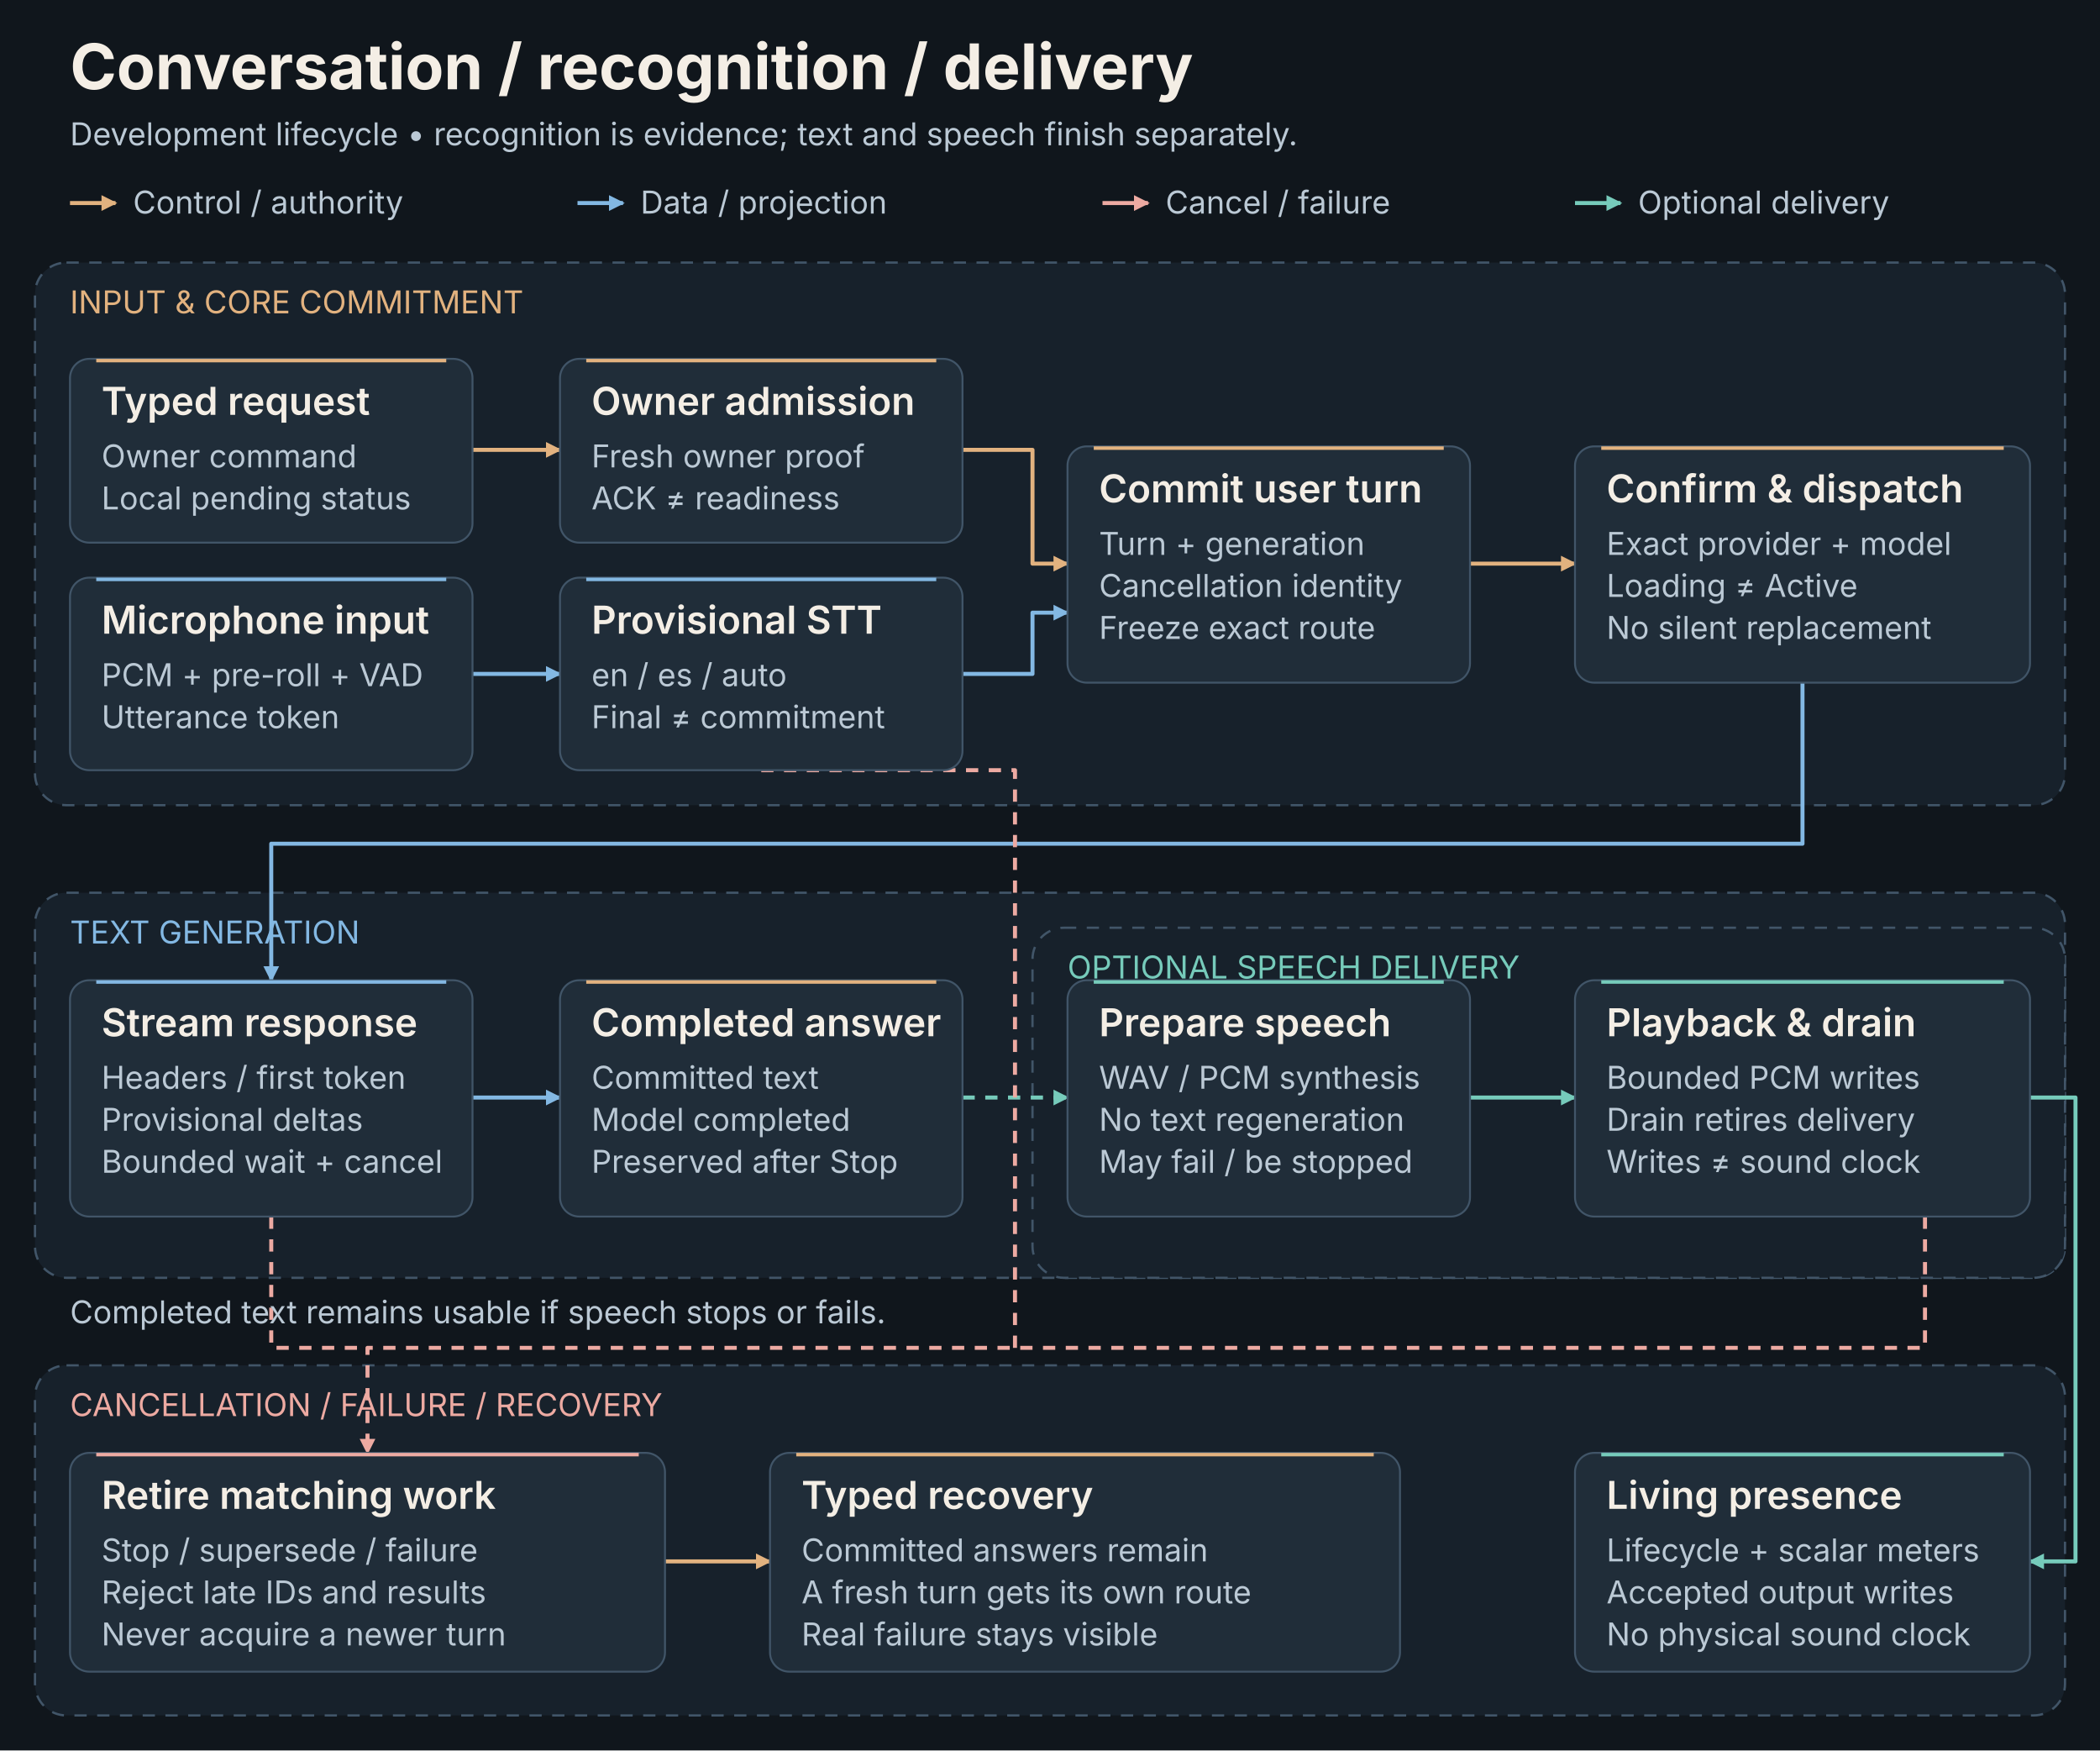
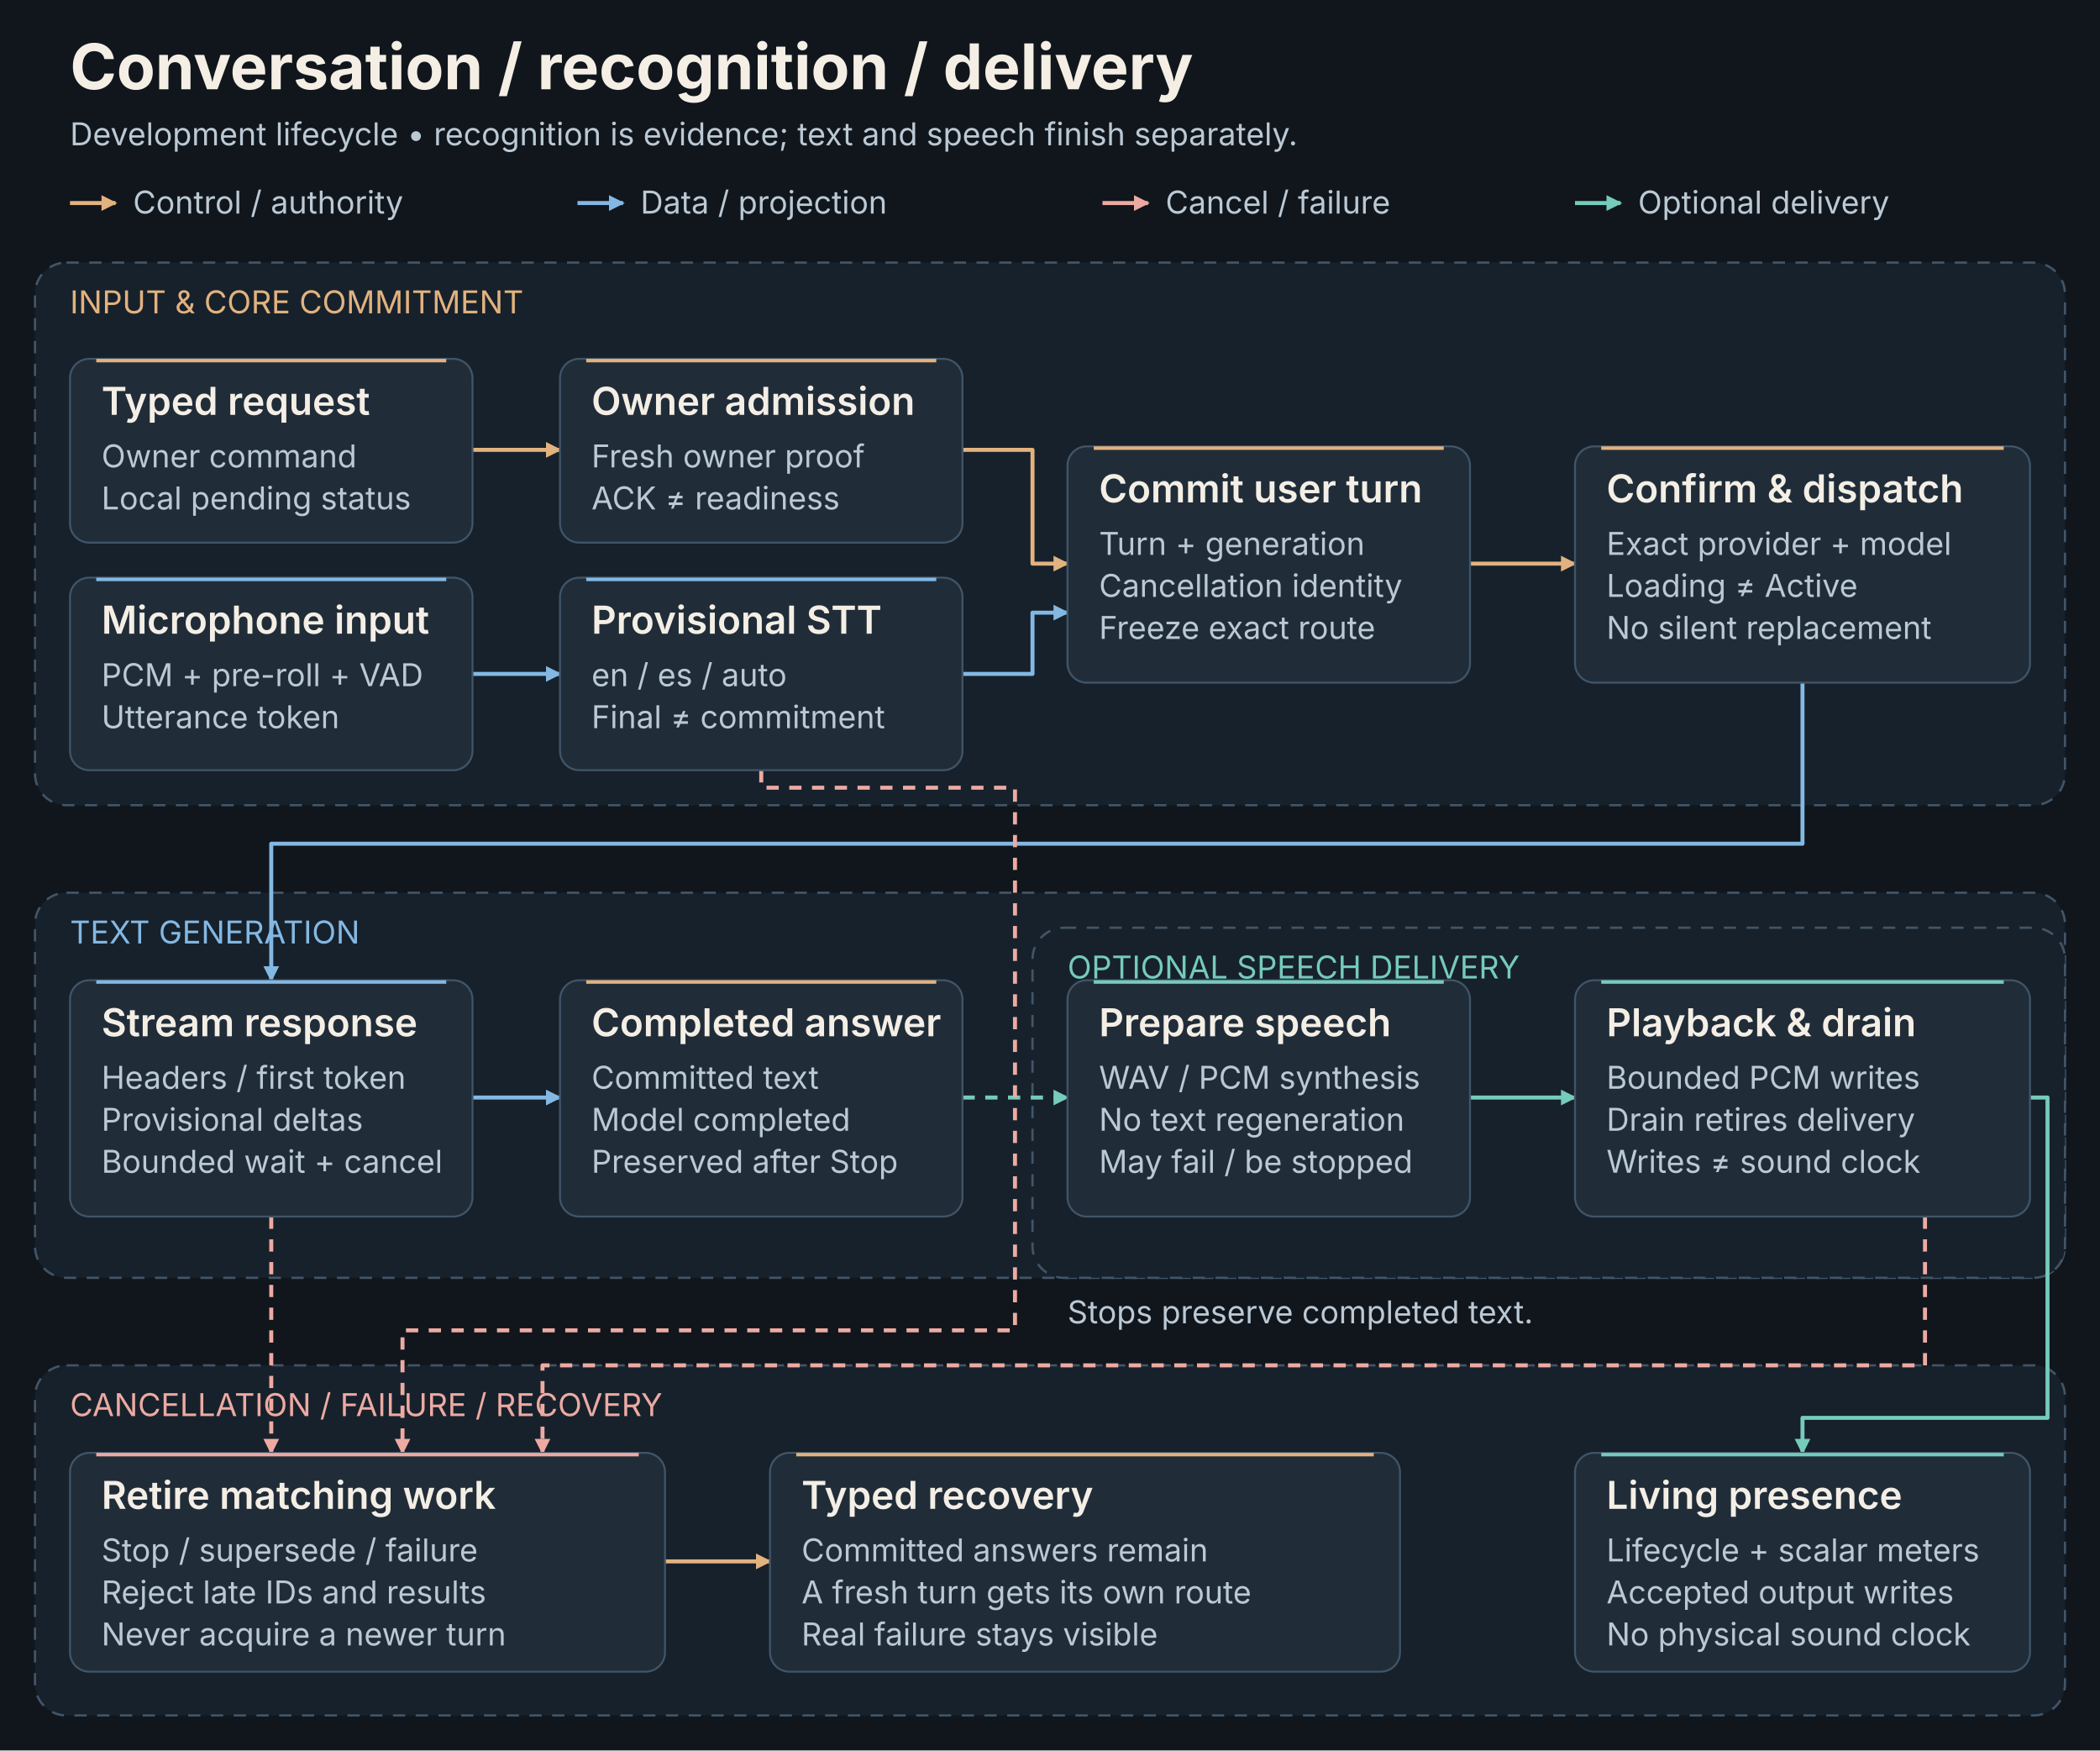
<svg xmlns="http://www.w3.org/2000/svg" width="1200" height="1000" viewBox="0 0 1200 1000" role="img" aria-labelledby="title desc" lang="en">
  <defs>
-     <marker id="arrow-control" markerWidth="9" markerHeight="9" refX="8" refY="4.5" orient="auto" markerUnits="userSpaceOnUse">
+     <marker id="arrow-control" markerWidth="9" markerHeight="9" refX="8" refY="4.5" orient="auto-start-reverse" markerUnits="userSpaceOnUse">
      <path d="M0,0 L9,4.5 L0,9 Z" fill="#e2b27f" />
    </marker>
-     <marker id="arrow-data" markerWidth="9" markerHeight="9" refX="8" refY="4.5" orient="auto" markerUnits="userSpaceOnUse">
+     <marker id="arrow-data" markerWidth="9" markerHeight="9" refX="8" refY="4.5" orient="auto-start-reverse" markerUnits="userSpaceOnUse">
      <path d="M0,0 L9,4.5 L0,9 Z" fill="#83b8e3" />
    </marker>
-     <marker id="arrow-delivery" markerWidth="9" markerHeight="9" refX="8" refY="4.5" orient="auto" markerUnits="userSpaceOnUse">
+     <marker id="arrow-delivery" markerWidth="9" markerHeight="9" refX="8" refY="4.5" orient="auto-start-reverse" markerUnits="userSpaceOnUse">
      <path d="M0,0 L9,4.5 L0,9 Z" fill="#76cbbb" />
    </marker>
-     <marker id="arrow-warning" markerWidth="9" markerHeight="9" refX="8" refY="4.5" orient="auto" markerUnits="userSpaceOnUse">
+     <marker id="arrow-warning" markerWidth="9" markerHeight="9" refX="8" refY="4.5" orient="auto-start-reverse" markerUnits="userSpaceOnUse">
      <path d="M0,0 L9,4.5 L0,9 Z" fill="#edaaa2" />
    </marker>
  </defs>
  <style>
text { font-family: "Segoe UI", Inter, Arial, sans-serif; }
.title { fill: #f4eee5; font-size: 36px; font-weight: 650; }
.body { fill: #bbc9d5; font-size: 18px; }
.card-title { fill: #f4eee5; font-size: 22px; font-weight: 600; }
</style>
  <rect width="1200" height="1000" fill="#10161c" />
  <text x="40" y="51" class="title" data-estimated-width="651.96">Conversation / recognition / delivery</text>
  <text x="40" y="83" class="body" data-estimated-width="715.86">Development lifecycle • recognition is evidence; text and speech finish separately.</text>
  <path data-kind="control" d="M40,116 L66,116" fill="none" stroke="#e2b27f" stroke-width="2.3" stroke-linejoin="round" marker-end="url(#arrow-control)" />
  <text x="76" y="122" class="body" data-estimated-width="171.18">Control / authority</text>
  <path data-kind="data" d="M330,116 L356,116" fill="none" stroke="#83b8e3" stroke-width="2.3" stroke-linejoin="round" marker-end="url(#arrow-data)" />
  <text x="366" y="122" class="body" data-estimated-width="156.06">Data / projection</text>
  <path data-kind="warning" d="M630,116 L656,116" fill="none" stroke="#edaaa2" stroke-width="2.3" stroke-linejoin="round" marker-end="url(#arrow-warning)" />
  <text x="666" y="122" class="body" data-estimated-width="136.8">Cancel / failure</text>
  <path data-kind="delivery" d="M900,116 L926,116" fill="none" stroke="#76cbbb" stroke-width="2.3" stroke-linejoin="round" marker-end="url(#arrow-delivery)" />
  <text x="936" y="122" class="body" data-estimated-width="146.7">Optional delivery</text>
  <g id="input-commit" data-kind="boundary">
    <rect x="20" y="150" width="1160" height="310" rx="18" fill="#17212b" stroke="#415568" stroke-width="1.3" stroke-dasharray="7 6" />
    <text x="40" y="179" class="body" style="fill: #e2b27f" data-estimated-width="245.7">INPUT &amp; CORE COMMITMENT</text>
  </g>
  <g id="text-generation" data-kind="boundary">
    <rect x="20" y="510" width="1160" height="220" rx="18" fill="#17212b" stroke="#415568" stroke-width="1.3" stroke-dasharray="7 6" />
    <text x="40" y="539" class="body" style="fill: #83b8e3" data-estimated-width="162.54">TEXT GENERATION</text>
  </g>
  <g id="optional-delivery" data-kind="boundary">
    <rect x="590" y="530" width="590" height="200" rx="18" fill="#17212b" stroke="#415568" stroke-width="1.3" stroke-dasharray="7 6" />
    <text x="610" y="559" class="body" style="fill: #76cbbb" data-estimated-width="254.88">OPTIONAL SPEECH DELIVERY</text>
  </g>
  <g id="recovery" data-kind="boundary">
    <rect x="20" y="780" width="1160" height="200" rx="18" fill="#17212b" stroke="#415568" stroke-width="1.3" stroke-dasharray="7 6" />
    <text x="40" y="809" class="body" style="fill: #edaaa2" data-estimated-width="343.62">CANCELLATION / FAILURE / RECOVERY</text>
  </g>
  <path data-kind="control" d="M270,257 L320,257" fill="none" stroke="#e2b27f" stroke-width="2.3" stroke-linejoin="round" marker-end="url(#arrow-control)" />
  <path data-kind="data" d="M270,385 L320,385" fill="none" stroke="#83b8e3" stroke-width="2.3" stroke-linejoin="round" marker-end="url(#arrow-data)" />
  <path data-kind="control" d="M550,257 L590,257 L590,322 L610,322" fill="none" stroke="#e2b27f" stroke-width="2.3" stroke-linejoin="round" marker-end="url(#arrow-control)" />
  <path data-kind="data" d="M550,385 L590,385 L590,350 L610,350" fill="none" stroke="#83b8e3" stroke-width="2.3" stroke-linejoin="round" marker-end="url(#arrow-data)" />
  <path data-kind="control" d="M840,322 L900,322" fill="none" stroke="#e2b27f" stroke-width="2.3" stroke-linejoin="round" marker-end="url(#arrow-control)" />
  <path data-kind="data" d="M1030,390 L1030,482 L155,482 L155,560" fill="none" stroke="#83b8e3" stroke-width="2.3" stroke-linejoin="round" marker-end="url(#arrow-data)" />
  <path data-kind="data" d="M270,627 L320,627" fill="none" stroke="#83b8e3" stroke-width="2.3" stroke-linejoin="round" marker-end="url(#arrow-data)" />
  <path data-kind="delivery" d="M550,627 L610,627" fill="none" stroke="#76cbbb" stroke-width="2.3" stroke-linejoin="round" stroke-dasharray="7 6" marker-end="url(#arrow-delivery)" />
  <path data-kind="delivery" d="M840,627 L900,627" fill="none" stroke="#76cbbb" stroke-width="2.3" stroke-linejoin="round" marker-end="url(#arrow-delivery)" />
-   <path data-kind="delivery" d="M1160,627 L1186,627 L1186,892 L1160,892" fill="none" stroke="#76cbbb" stroke-width="2.3" stroke-linejoin="round" marker-end="url(#arrow-delivery)" />
-   <path data-kind="warning" d="M435,440 L580,440 L580,770" fill="none" stroke="#edaaa2" stroke-width="2.3" stroke-linejoin="round" stroke-dasharray="7 6" />
-   <path data-kind="warning" d="M155,695 L155,770 L210,770" fill="none" stroke="#edaaa2" stroke-width="2.3" stroke-linejoin="round" stroke-dasharray="7 6" />
-   <path data-kind="warning" d="M1100,695 L1100,770 L210,770 L210,830" fill="none" stroke="#edaaa2" stroke-width="2.3" stroke-linejoin="round" stroke-dasharray="7 6" marker-end="url(#arrow-warning)" />
+   <path data-kind="delivery" id="playback-observation" data-source="playback" data-target="visual-observer" d="M1160,627 L1170,627 L1170,810 L1030,810 L1030,830" fill="none" stroke="#76cbbb" stroke-width="2.3" stroke-linejoin="round" marker-end="url(#arrow-delivery)" />
+   <path data-kind="warning" id="stt-retirement" data-source="recognition" data-target="retire-work" d="M435,440 L435,450 L580,450 L580,760 L230,760 L230,830" fill="none" stroke="#edaaa2" stroke-width="2.3" stroke-linejoin="round" stroke-dasharray="7 6" marker-end="url(#arrow-warning)" />
+   <path data-kind="warning" id="stream-retirement" data-source="stream" data-target="retire-work" d="M155,695 L155,830" fill="none" stroke="#edaaa2" stroke-width="2.3" stroke-linejoin="round" stroke-dasharray="7 6" marker-end="url(#arrow-warning)" />
+   <path data-kind="warning" id="playback-retirement" data-source="playback" data-target="retire-work" d="M1100,695 L1100,780 L310,780 L310,830" fill="none" stroke="#edaaa2" stroke-width="2.3" stroke-linejoin="round" stroke-dasharray="7 6" marker-end="url(#arrow-warning)" />
  <path data-kind="control" d="M380,892 L440,892" fill="none" stroke="#e2b27f" stroke-width="2.3" stroke-linejoin="round" marker-end="url(#arrow-control)" />
  <g id="typed-input" data-kind="node" data-bounds="40 205 230 105">
    <rect x="40" y="205" width="230" height="105" rx="11" fill="#202d39" stroke="#415568" stroke-width="1.1" />
    <path d="M55,206 H255" stroke="#e2b27f" stroke-width="2" />
    <text x="58" y="237" class="card-title" data-estimated-width="153.78">Typed request</text>
    <text x="58" y="267" class="body" data-estimated-width="125.82">Owner command</text>
    <text x="58" y="291" class="body" data-estimated-width="181.08">Local pending status</text>
  </g>
  <g id="authenticated-admission" data-kind="node" data-bounds="320 205 230 105">
    <rect x="320" y="205" width="230" height="105" rx="11" fill="#202d39" stroke="#415568" stroke-width="1.1" />
    <path d="M335,206 H535" stroke="#e2b27f" stroke-width="2" />
    <text x="338" y="237" class="card-title" data-estimated-width="166.54">Owner admission</text>
    <text x="338" y="267" class="body" data-estimated-width="160.74">Fresh owner proof</text>
    <text x="338" y="291" class="body" data-estimated-width="145.26">ACK ≠ readiness</text>
  </g>
  <g id="capture" data-kind="node" data-bounds="40 330 230 110">
    <rect x="40" y="330" width="230" height="110" rx="11" fill="#202d39" stroke="#415568" stroke-width="1.1" />
    <path d="M55,331 H255" stroke="#83b8e3" stroke-width="2" />
    <text x="58" y="362" class="card-title" data-estimated-width="183.04">Microphone input</text>
    <text x="58" y="392" class="body" data-estimated-width="184.32">PCM + pre-roll + VAD</text>
    <text x="58" y="416" class="body" data-estimated-width="145.62">Utterance token</text>
  </g>
  <g id="recognition" data-kind="node" data-bounds="320 330 230 110">
    <rect x="320" y="330" width="230" height="110" rx="11" fill="#202d39" stroke="#415568" stroke-width="1.1" />
    <path d="M335,331 H535" stroke="#83b8e3" stroke-width="2" />
    <text x="338" y="362" class="card-title" data-estimated-width="167.42">Provisional STT</text>
    <text x="338" y="392" class="body" data-estimated-width="119.88">en / es / auto</text>
    <text x="338" y="416" class="body" data-estimated-width="162.0">Final ≠ commitment</text>
  </g>
  <g id="turn-commit" data-kind="node" data-bounds="610 255 230 135">
    <rect x="610" y="255" width="230" height="135" rx="11" fill="#202d39" stroke="#415568" stroke-width="1.1" />
    <path d="M625,256 H825" stroke="#e2b27f" stroke-width="2" />
    <text x="628" y="287" class="card-title" data-estimated-width="178.64">Commit user turn</text>
    <text x="628" y="317" class="body" data-estimated-width="156.06">Turn + generation</text>
    <text x="628" y="341" class="body" data-estimated-width="181.62">Cancellation identity</text>
    <text x="628" y="365" class="body" data-estimated-width="170.64">Freeze exact route</text>
  </g>
  <g id="request-dispatch" data-kind="node" data-bounds="900 255 260 135">
    <rect x="900" y="255" width="260" height="135" rx="11" fill="#202d39" stroke="#415568" stroke-width="1.1" />
    <path d="M915,256 H1145" stroke="#e2b27f" stroke-width="2" />
    <text x="918" y="287" class="card-title" data-estimated-width="197.12">Confirm &amp; dispatch</text>
    <text x="918" y="317" class="body" data-estimated-width="196.2">Exact provider + model</text>
    <text x="918" y="341" class="body" data-estimated-width="148.68">Loading ≠ Active</text>
    <text x="918" y="365" class="body" data-estimated-width="186.3">No silent replacement</text>
  </g>
  <g id="stream" data-kind="node" data-bounds="40 560 230 135">
    <rect x="40" y="560" width="230" height="135" rx="11" fill="#202d39" stroke="#415568" stroke-width="1.1" />
    <path d="M55,561 H255" stroke="#83b8e3" stroke-width="2" />
    <text x="58" y="592" class="card-title" data-estimated-width="177.98">Stream response</text>
    <text x="58" y="622" class="body" data-estimated-width="190.98">Headers / first token</text>
    <text x="58" y="646" class="body" data-estimated-width="156.6">Provisional deltas</text>
    <text x="58" y="670" class="body" data-estimated-width="186.3">Bounded wait + cancel</text>
  </g>
  <g id="completed-text" data-kind="node" data-bounds="320 560 230 135">
    <rect x="320" y="560" width="230" height="135" rx="11" fill="#202d39" stroke="#415568" stroke-width="1.1" />
    <path d="M335,561 H535" stroke="#e2b27f" stroke-width="2" />
    <text x="338" y="592" class="card-title" data-estimated-width="184.36">Completed answer</text>
    <text x="338" y="622" class="body" data-estimated-width="131.04">Committed text</text>
    <text x="338" y="646" class="body" data-estimated-width="139.86">Model completed</text>
    <text x="338" y="670" class="body" data-estimated-width="192.24">Preserved after Stop</text>
  </g>
  <g id="synthesis" data-kind="node" data-bounds="610 560 230 135">
    <rect x="610" y="560" width="230" height="135" rx="11" fill="#202d39" stroke="#415568" stroke-width="1.1" />
    <path d="M625,561 H825" stroke="#76cbbb" stroke-width="2" />
    <text x="628" y="592" class="card-title" data-estimated-width="165.88">Prepare speech</text>
    <text x="628" y="622" class="body" data-estimated-width="187.38">WAV / PCM synthesis</text>
    <text x="628" y="646" class="body" data-estimated-width="185.76">No text regeneration</text>
    <text x="628" y="670" class="body" data-estimated-width="185.22">May fail / be stopped</text>
  </g>
  <g id="playback" data-kind="node" data-bounds="900 560 260 135">
    <rect x="900" y="560" width="260" height="135" rx="11" fill="#202d39" stroke="#415568" stroke-width="1.1" />
    <path d="M915,561 H1145" stroke="#76cbbb" stroke-width="2" />
    <text x="918" y="592" class="card-title" data-estimated-width="172.92">Playback &amp; drain</text>
    <text x="918" y="622" class="body" data-estimated-width="174.96">Bounded PCM writes</text>
    <text x="918" y="646" class="body" data-estimated-width="191.52">Drain retires delivery</text>
    <text x="918" y="670" class="body" data-estimated-width="185.4">Writes ≠ sound clock</text>
  </g>
  <g id="retire-work" data-kind="node" data-bounds="40 830 340 125">
    <rect x="40" y="830" width="340" height="125" rx="11" fill="#202d39" stroke="#415568" stroke-width="1.1" />
    <path d="M55,831 H365" stroke="#edaaa2" stroke-width="2" />
    <text x="58" y="862" class="card-title" data-estimated-width="221.32">Retire matching work</text>
    <text x="58" y="892" class="body" data-estimated-width="231.12">Stop / supersede / failure</text>
    <text x="58" y="916" class="body" data-estimated-width="238.14">Reject late IDs and results</text>
    <text x="58" y="940" class="body" data-estimated-width="235.8">Never acquire a newer turn</text>
  </g>
  <g id="typed-recovery" data-kind="node" data-bounds="440 830 360 125">
    <rect x="440" y="830" width="360" height="125" rx="11" fill="#202d39" stroke="#415568" stroke-width="1.1" />
    <path d="M455,831 H785" stroke="#e2b27f" stroke-width="2" />
    <text x="458" y="862" class="card-title" data-estimated-width="165.88">Typed recovery</text>
    <text x="458" y="892" class="body" data-estimated-width="220.68">Committed answers remain</text>
    <text x="458" y="916" class="body" data-estimated-width="275.94">A fresh turn gets its own route</text>
    <text x="458" y="940" class="body" data-estimated-width="217.08">Real failure stays visible</text>
  </g>
  <g id="visual-observer" data-kind="node" data-bounds="900 830 260 125">
    <rect x="900" y="830" width="260" height="125" rx="11" fill="#202d39" stroke="#415568" stroke-width="1.1" />
    <path d="M915,831 H1145" stroke="#76cbbb" stroke-width="2" />
    <text x="918" y="862" class="card-title" data-estimated-width="166.54">Living presence</text>
    <text x="918" y="892" class="body" data-estimated-width="221.22">Lifecycle + scalar meters</text>
    <text x="918" y="916" class="body" data-estimated-width="205.56">Accepted output writes</text>
    <text x="918" y="940" class="body" data-estimated-width="201.42">No physical sound clock</text>
  </g>
-   <text x="40" y="756" class="body" data-estimated-width="476.1">Completed text remains usable if speech stops or fails.</text>
+   <text x="610" y="756" class="body" data-estimated-width="275.4">Stops preserve completed text.</text>
</svg>
